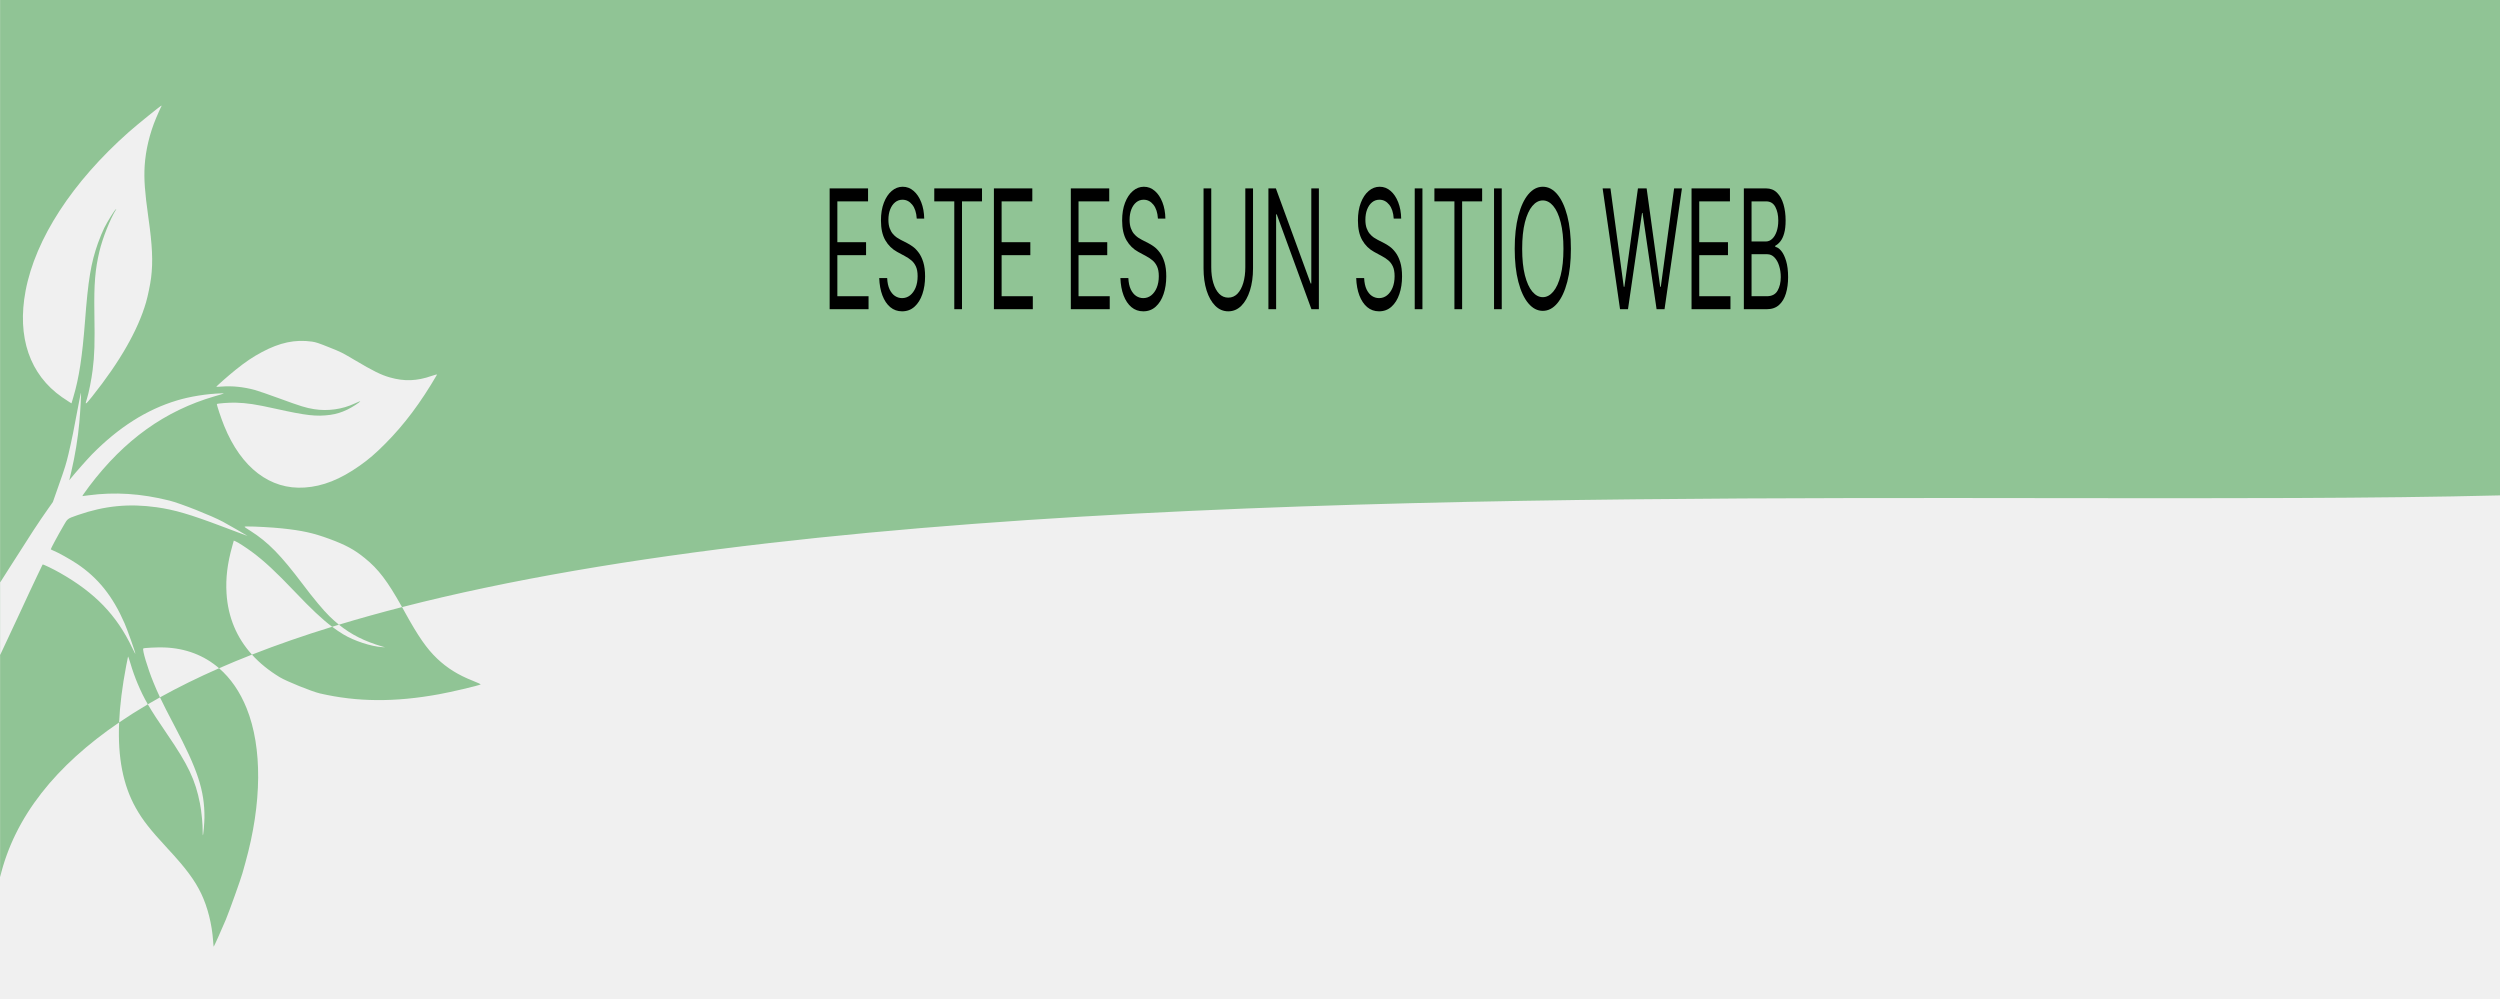
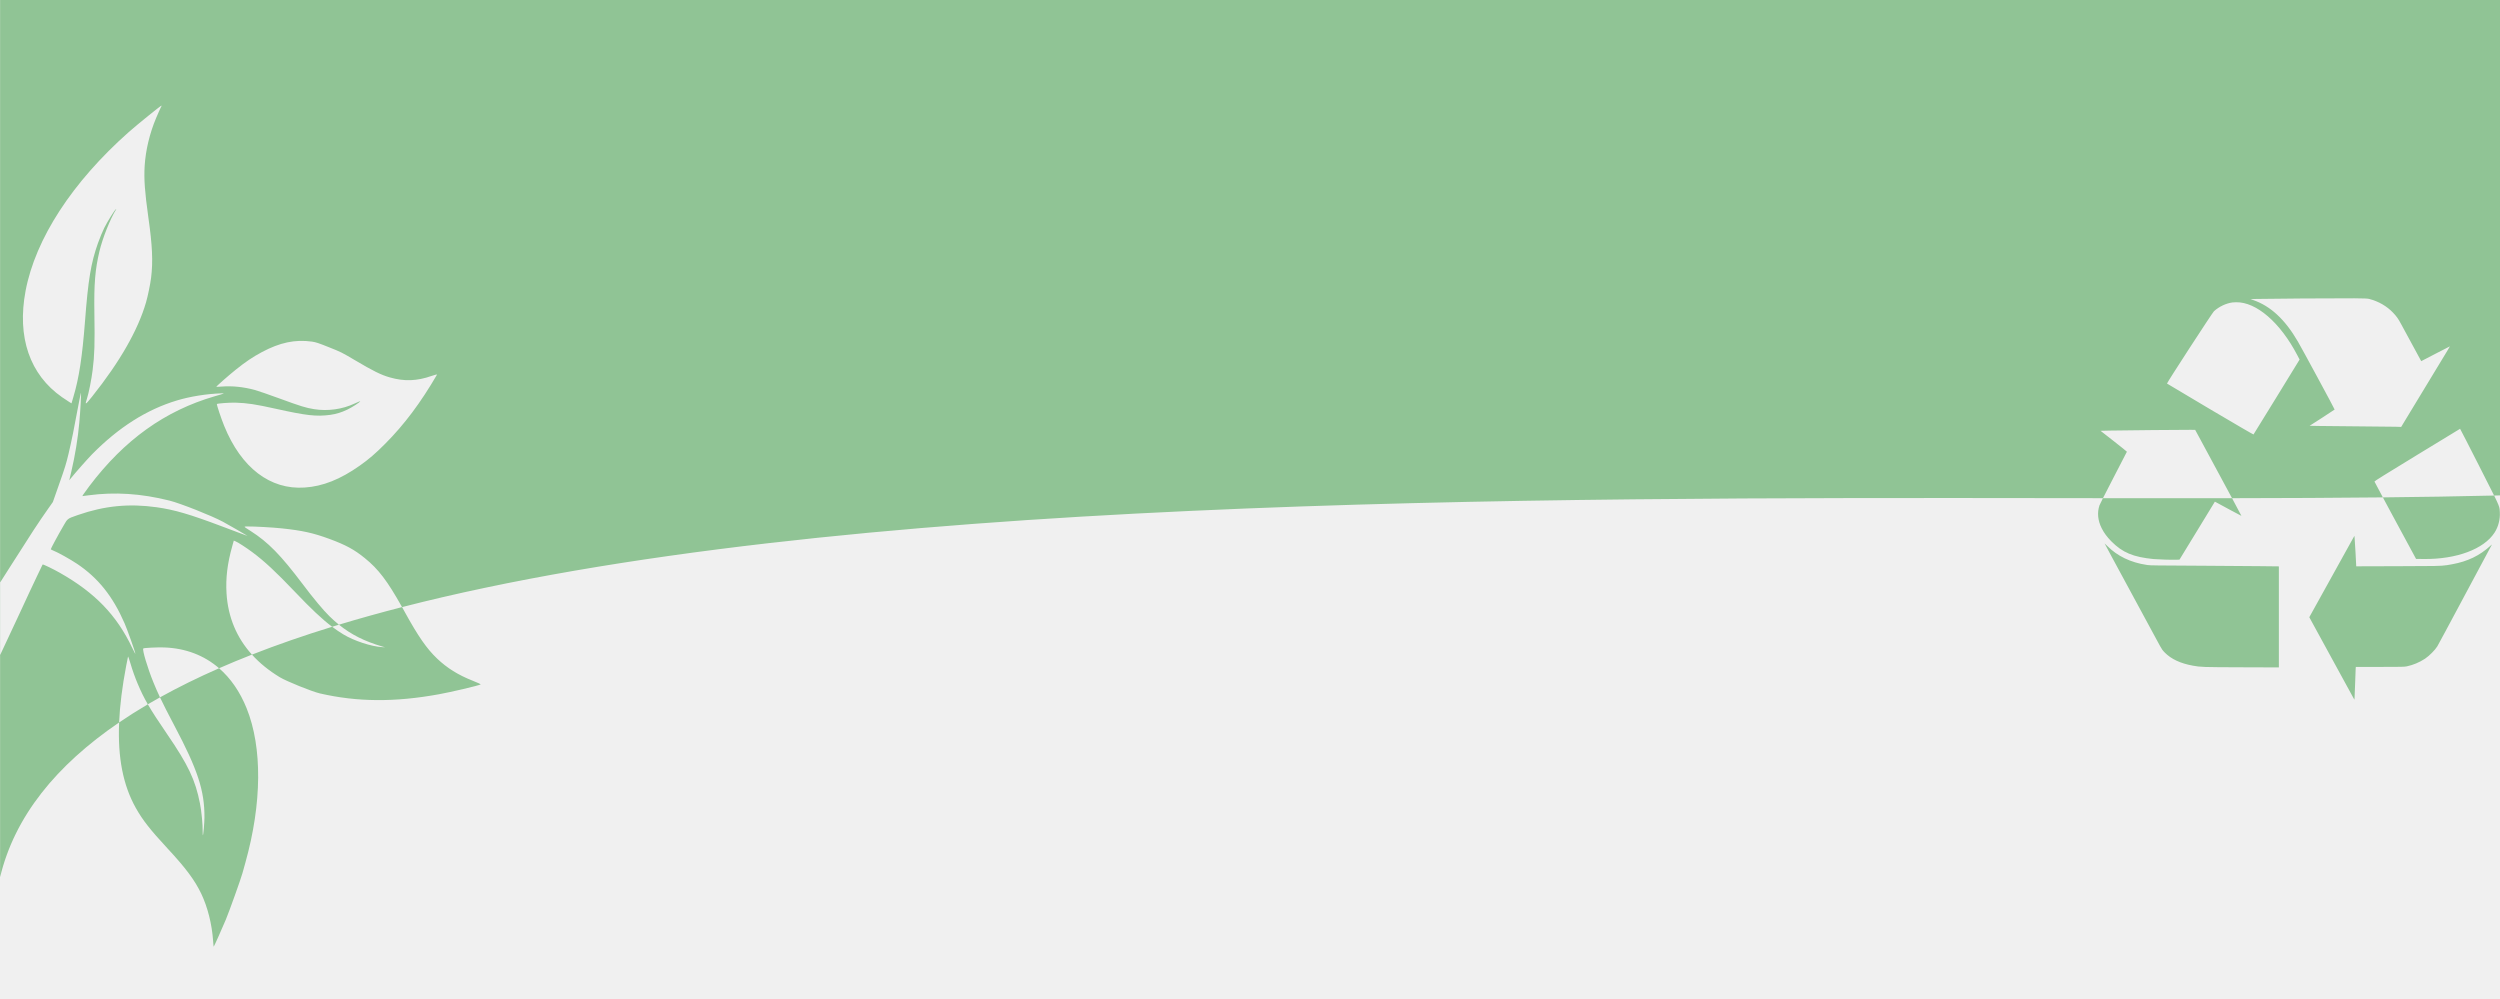
<svg xmlns="http://www.w3.org/2000/svg" width="10616" height="4238" viewBox="0 0 10616 4238" fill="none">
-   <g clip-path="url(#clip0_15_2)">
-     <mask id="mask0_15_2" style="mask-type:luminance" maskUnits="userSpaceOnUse" x="0" y="0" width="10616" height="4238">
-       <path d="M10616 0H0V4238H10616V0Z" fill="white" />
-     </mask>
-     <g mask="url(#mask0_15_2)">
-       <path fill-rule="evenodd" clip-rule="evenodd" d="M8739.64 2115.24C9444.86 2116.14 10087.7 2116.96 10616.4 2103.62V0H0.357V2473.75C-73.274 2589.11 -106.835 2639.26 -144.554 2691.83C-237.972 2821.73 -332.847 2923.83 -422.304 2990.5C-458.044 3017.19 -474.876 3027.95 -525.651 3056.85C-580.195 3088.07 -593.102 3100.93 -587.962 3119.03C-584.841 3130.33 -573.442 3138.39 -549.877 3146.08C-512.314 3157.96 -458.125 3160.35 -399.87 3152.65C-336.16 3144.11 -316.714 3146.09 -268.491 3164.64C-239.531 3175.83 -235.052 3177.06 -229.735 3174.54C-218.672 3169.66 -160.118 3083.4 -117.356 3009.13C-80.534 2945.43 -48.51 2884.27 0.357 2782V3724.9C62.041 3466.79 238.64 3249.96 505.867 3067.82C499.443 3217.67 522.836 3334.97 576.899 3431.24C605.845 3482.72 637.517 3523.02 711.089 3602.51C788.856 3686.11 826.959 3737.4 854.522 3794.86C881.607 3851.59 899.842 3923.6 904.826 3994.18C905.901 4008.49 906.96 4020.07 907.476 4020C908.976 4019.23 942.957 3943.39 959.062 3904.85C973.6 3870.04 1022.81 3732.44 1029.46 3708.12C1030.46 3704.87 1032.91 3696 1035.9 3685.12L1035.91 3685.1V3685.09C1037.82 3678.15 1039.96 3670.39 1042.09 3662.76C1112.45 3411.3 1114.38 3174.13 1047.29 3007.64C1018.89 2937.17 979.309 2880.07 930.29 2837.63C975.479 2817.81 1022.03 2798.52 1069.88 2779.77C1102.28 2815.61 1141.8 2847.74 1188.29 2875.89C1217.46 2893.43 1323.87 2936.37 1358.1 2944.48C1516.63 2981.1 1675.89 2982.35 1862.89 2948.29C1915.89 2938.78 2027.95 2912.36 2041.11 2906.41C2042.61 2905.64 2027.43 2898.55 2005.88 2890.02C1945.12 2865.96 1898.85 2837.03 1856.34 2796.79C1812.23 2754.83 1775.59 2702.21 1717.33 2596.11C1713.91 2589.9 1710.57 2583.86 1707.29 2578C3535.46 2108.6 6462.48 2112.34 8739.62 2115.24H8739.64ZM1439.24 2652.7C1425.53 2641.63 1412.07 2629.58 1398.6 2616.4C1373.21 2591.65 1329.39 2539.18 1285 2479.96C1191.86 2356.52 1138.82 2302.31 1063.24 2254.15L1061.81 2253.24C1060.88 2252.65 1059.99 2252.09 1059.12 2251.54L1058.83 2251.35C1044.27 2242.12 1038.32 2238.34 1038.85 2236.77C1039.22 2235.69 1042.7 2235.66 1048.58 2235.61C1049.47 2235.6 1050.4 2235.59 1051.39 2235.58C1079.3 2235.19 1157.83 2239.6 1197.15 2243.73C1283.37 2252.82 1330.3 2263.23 1398.12 2288.17C1468.32 2314.05 1504.21 2333.43 1549.79 2370.53C1606.76 2416.61 1645.16 2466.89 1707.29 2578C1615.07 2601.67 1525.64 2626.55 1439.24 2652.7ZM1410.38 2661.52C1419.96 2658.56 1429.58 2655.62 1439.24 2652.7C1491.67 2695.03 1547.84 2723.05 1622.78 2745.17L1635.06 2748.66L1623.01 2747.98C1576.52 2745.36 1503.46 2721.34 1457.93 2693.79C1441.93 2684.08 1426.39 2673.59 1410.38 2661.52ZM1410.38 2661.52C1367.07 2628.87 1320.32 2584.59 1251.83 2512.57C1171.61 2428.27 1122.06 2382.25 1071.45 2344.79C1043.03 2323.74 1010.01 2302.5 998.802 2298.06L992.769 2295.67L986.414 2318.48C965.368 2393.18 958.044 2454.8 961.963 2520.05C968.201 2620.23 1004.57 2707.53 1069.88 2779.77C1177.04 2737.76 1290.74 2698.4 1410.38 2661.52ZM679.399 2961.24C668.647 2938.5 659.789 2918.22 651.149 2896.83C626.316 2835.82 603.231 2758.08 608.492 2753.63C611.615 2751.06 666.633 2748.33 696.52 2749.28C787.709 2752.37 866.893 2782.74 930.29 2837.63C841.246 2876.69 757.477 2917.86 679.399 2961.24ZM627.719 2990.77C644.656 2980.82 661.884 2970.97 679.399 2961.24C694.393 2992.95 713.068 3029.44 739.967 3080.36C839.822 3268.8 868.775 3357.03 868.22 3471.7C867.976 3495.28 863.595 3545.82 861.494 3546.89C860.894 3547.2 860.507 3539.97 860.58 3530.74C861.362 3503.56 855.675 3444.68 849.113 3411.86C829.636 3312.14 799.239 3248.11 709.664 3117.37C671.706 3061.88 646.808 3023.86 627.719 2990.77ZM627.719 2990.77C610.334 2960.63 597.768 2934.58 584.544 2903.14C574.601 2879.87 561.613 2843.69 555.725 2822.85C549.538 2802.16 544.284 2786.47 543.692 2788.14C543.1 2789.81 539.383 2807.94 535.636 2828.24C518.905 2916.45 508.95 2995.88 505.867 3067.82C544.604 3041.41 585.246 3015.74 627.719 2990.77ZM0.357 2782C23.037 2734.54 49.344 2678.23 81.442 2608.7C110.727 2545.42 144.809 2472.07 157.464 2446.05C170.12 2420.02 180.691 2397.8 180.945 2397.08C181.706 2394.94 226.422 2416.45 254.207 2432.35C403.998 2517.23 495.421 2612.23 561.614 2751.41C568.799 2766.5 574.713 2777.56 574.79 2775.95C574.795 2769.69 541.377 2675.34 528.776 2646.39C479.029 2532.24 417.078 2454.63 327.585 2394.43C298.36 2374.96 246.893 2346.15 226.852 2338.22C221.034 2335.91 216.031 2333.39 215.638 2332.41C215.068 2330.56 246.148 2272.62 270.531 2230.82L271.598 2228.98C278.225 2217.53 282.051 2210.92 287.433 2206.01C294.788 2199.31 305.047 2195.79 329.329 2187.46L331.619 2186.67C444.202 2147.67 547.802 2137.5 665.064 2153.97C740.886 2164.66 806.569 2183.85 943.305 2235.53C1003.55 2258.29 1051.94 2276.36 1051.16 2275.78C1042.87 2270.05 972.635 2229.72 946.667 2215.63C899.218 2190.04 765.829 2137.24 719.324 2125.63C598.326 2095.43 487.055 2088.4 375.616 2103.36L349.624 2106.69L353.922 2099.4C356.306 2095.45 367.65 2080.07 378.909 2064.92C527.857 1867.71 700.381 1744.08 912.619 1682.45C955.283 1670.21 956.183 1669.75 940.278 1670.26C877.604 1672.4 807.846 1683.45 752.011 1700.27C622.529 1739.13 503.589 1814.82 390.474 1929.57C372.014 1948.4 319.489 2007.91 302.377 2029.18L294.055 2039.5L302.651 2003.43C318.998 1933.67 330.896 1860.52 336.856 1793.74C341.567 1740.88 345.623 1664.9 343.539 1668.7C342.647 1670.53 337.01 1698.24 331.013 1730.44C316.617 1809.95 303.8 1873.21 290.802 1927.96C281.791 1966.58 275.551 1986.98 252.216 2052.88L224.53 2131.76L201.297 2164.76C162.675 2219.71 133.322 2264.44 38.304 2414.12C24.546 2435.79 11.954 2455.58 0.357 2473.75V2782ZM1833.05 1596.27C1770.46 1618.32 1716.43 1620.34 1654.49 1602.36C1618.53 1592.2 1583.21 1574.68 1507.7 1529.82C1452.25 1496.98 1447.46 1494.54 1397.04 1474.58C1353.59 1457.11 1340.84 1452.88 1324.92 1450.66C1253.53 1440.64 1188.77 1454.2 1111.8 1495.33C1073.28 1516.01 1043.04 1536.17 1000.43 1570.48C969.919 1594.88 918.128 1640.53 918.698 1642.39C918.829 1642.72 929.232 1642.48 941.867 1641.49C986.088 1638.03 1033.28 1642.83 1082.2 1655.94C1095.21 1659.45 1144.46 1676.5 1191.64 1693.82C1276.01 1724.76 1298.58 1731.79 1333.44 1737.43C1391.54 1746.81 1453.79 1738.24 1506.35 1713.32C1519.6 1707.13 1529.9 1703.03 1529.56 1703.99C1527.95 1708.53 1495.1 1729.82 1474.44 1739.61C1449.06 1751.61 1428.11 1758.02 1401.74 1761.74C1343.48 1769.44 1301.62 1764.85 1169.75 1735.51C1083.64 1716.4 1049.78 1711.43 1000.45 1709.87C975.166 1709.12 921.919 1713.09 920.989 1715.71C919.806 1719.06 939.466 1778.02 951.991 1808.57C1024.18 1986.33 1147.11 2080.46 1293.96 2070.26C1370.68 2065.24 1445.35 2035.45 1527.6 1977.35C1566.21 1950.17 1594.83 1925.56 1636.5 1883.53C1716.97 1802.68 1786.92 1709.22 1855.47 1591.26C1856.96 1589.13 1848.24 1590.85 1833.05 1596.27ZM641.635 1179.35C638.022 1207.6 628 1256.71 620.124 1283.81C586.052 1401.54 509.257 1535.85 391.653 1683.39C361.612 1721.05 359.681 1721.64 369.772 1691.07C376.697 1670.12 388.63 1610.06 393.301 1571.89C401.509 1507.08 402.898 1459.44 400.784 1330.11C398.826 1205.2 403.918 1144.32 422.409 1066.44C435.83 1010.5 467.762 930.032 492.416 890.245C494.715 886.527 494.8 886.288 491.676 888.863C485.13 894.167 456.347 940.758 443.091 967.09C435.656 981.842 424.256 1009.18 416.055 1032.34C386.209 1116.62 374.341 1187.61 360.923 1364.97C349.318 1515 335.672 1604.88 311.904 1684.49L303.605 1712.79L294.715 1707.36C289.797 1704.6 275.681 1695.2 263.288 1686.48C126.158 1590.82 71.537 1431.44 108.618 1235.14C150.235 1014.23 306.745 773.46 546.964 560.656C582.717 529.074 683.649 447.341 686.019 448.279C686.666 448.535 685.482 451.877 683.183 455.595C681.014 459.637 671.766 480.205 662.779 501.421C635.442 566.825 618.372 637.926 614.221 705.158C610.904 761.014 614.842 815.115 629.759 921.474C646.997 1042.09 650.118 1110.3 641.635 1179.35Z" fill="#90C495" />
-     </g>
-     <path d="M3523 1312.98V800.013H3686.11V855.117H3555.73V1028.45H3677.67V1083.55H3555.73V1257.88H3688.22V1312.98H3523Z" fill="black" />
-     <path d="M3892.91 928.256C3891.32 902.874 3884.9 883.17 3873.64 869.144C3862.38 855.117 3848.57 848.104 3832.2 848.104C3820.24 848.104 3809.77 851.778 3800.79 859.125C3791.91 866.472 3784.96 876.575 3779.94 889.432C3775.02 902.29 3772.55 916.901 3772.55 933.265C3772.55 946.958 3774.27 958.73 3777.7 968.582C3781.22 978.267 3785.7 986.366 3791.16 992.878C3796.61 999.223 3802.33 1004.48 3808.32 1008.66C3814.3 1012.67 3819.8 1015.92 3824.81 1018.43L3852.26 1032.45C3859.3 1035.96 3867.13 1040.8 3875.75 1046.98C3884.46 1053.16 3892.78 1061.59 3900.69 1072.28C3908.7 1082.8 3915.3 1096.32 3920.49 1112.85C3925.68 1129.39 3928.27 1149.67 3928.27 1173.72C3928.27 1201.44 3924.45 1226.49 3916.79 1248.86C3909.23 1271.24 3898.14 1289.02 3883.54 1302.21C3869.02 1315.4 3851.38 1322 3830.62 1322C3811.26 1322 3794.5 1316.07 3780.34 1304.22C3766.26 1292.36 3755.18 1275.83 3747.08 1254.62C3739.08 1233.42 3734.55 1208.79 3733.49 1180.73H3767.27C3768.15 1200.1 3771.58 1216.13 3777.57 1228.82C3783.64 1241.35 3791.29 1250.7 3800.53 1256.88C3809.85 1262.89 3819.88 1265.89 3830.62 1265.89C3843.11 1265.89 3854.33 1262.05 3864.27 1254.37C3874.21 1246.52 3882.09 1235.67 3887.89 1221.81C3893.7 1207.78 3896.6 1191.42 3896.6 1172.72C3896.6 1155.69 3894.09 1141.83 3889.08 1131.14C3884.07 1120.45 3877.47 1111.77 3869.28 1105.09C3861.1 1098.41 3852.26 1092.57 3842.76 1087.56L3809.5 1069.52C3788.39 1058 3771.67 1041.55 3759.36 1020.18C3747.04 998.806 3740.88 970.836 3740.88 936.271C3740.88 907.55 3744.97 882.503 3753.15 861.129C3761.42 839.588 3772.51 822.89 3786.41 811.034C3800.4 799.011 3816.01 793 3833.26 793C3850.68 793 3866.16 798.928 3879.71 810.784C3893.26 822.472 3903.99 838.503 3911.91 858.875C3919.92 879.246 3924.14 902.373 3924.58 928.256H3892.91Z" fill="black" />
-     <path d="M3967.3 855.117V800.013H4170.01V855.117H4085.02V1312.98H4052.29V855.117H3967.3Z" fill="black" />
-     <path d="M4220.52 1312.98V800.013H4383.63V855.117H4253.25V1028.45H4375.18V1083.55H4253.25V1257.88H4385.74V1312.98H4220.52Z" fill="black" />
-     <path d="M4547.14 1312.98V800.013H4710.25V855.117H4579.87V1028.45H4701.81V1083.55H4579.87V1257.88H4712.36V1312.98H4547.14Z" fill="black" />
-     <path d="M4917.05 928.256C4915.46 902.874 4909.04 883.17 4897.78 869.144C4886.52 855.117 4872.71 848.104 4856.34 848.104C4844.38 848.104 4833.91 851.778 4824.93 859.125C4816.05 866.472 4809.1 876.575 4804.08 889.432C4799.15 902.29 4796.69 916.901 4796.69 933.265C4796.69 946.958 4798.41 958.73 4801.84 968.582C4805.36 978.267 4809.84 986.366 4815.3 992.878C4820.75 999.223 4826.47 1004.48 4832.45 1008.66C4838.44 1012.67 4843.94 1015.92 4848.95 1018.43L4876.4 1032.45C4883.44 1035.96 4891.27 1040.8 4899.89 1046.98C4908.6 1053.16 4916.91 1061.59 4924.83 1072.28C4932.84 1082.8 4939.44 1096.32 4944.63 1112.85C4949.82 1129.39 4952.41 1149.67 4952.41 1173.72C4952.41 1201.44 4948.59 1226.49 4940.93 1248.86C4933.37 1271.24 4922.28 1289.02 4907.68 1302.21C4893.16 1315.4 4875.52 1322 4854.76 1322C4835.4 1322 4818.64 1316.07 4804.48 1304.22C4790.4 1292.36 4779.32 1275.83 4771.22 1254.62C4763.22 1233.42 4758.68 1208.79 4757.63 1180.73H4791.41C4792.29 1200.1 4795.72 1216.13 4801.71 1228.82C4807.78 1241.35 4815.43 1250.7 4824.67 1256.88C4833.99 1262.89 4844.02 1265.89 4854.76 1265.89C4867.25 1265.89 4878.47 1262.05 4888.41 1254.37C4898.35 1246.52 4906.23 1235.67 4912.03 1221.81C4917.84 1207.78 4920.74 1191.42 4920.74 1172.72C4920.74 1155.69 4918.23 1141.83 4913.22 1131.14C4908.2 1120.45 4901.61 1111.77 4893.42 1105.09C4885.24 1098.41 4876.4 1092.57 4866.9 1087.56L4833.64 1069.52C4812.53 1058 4795.81 1041.55 4783.49 1020.18C4771.18 998.806 4765.02 970.836 4765.02 936.271C4765.02 907.55 4769.11 882.503 4777.29 861.129C4785.56 839.588 4796.65 822.89 4810.55 811.034C4824.54 799.011 4840.15 793 4857.4 793C4874.82 793 4890.3 798.928 4903.85 810.784C4917.4 822.472 4928.13 838.503 4936.05 858.875C4944.06 879.246 4948.28 902.373 4948.72 928.256H4917.05Z" fill="black" />
-     <path d="M5288.11 800.013H5320.84V1139.66C5320.84 1174.72 5316.48 1206.03 5307.77 1233.58C5299.15 1260.97 5286.96 1282.59 5271.22 1298.46C5255.47 1314.15 5236.99 1322 5215.79 1322C5194.59 1322 5176.11 1314.15 5160.36 1298.46C5144.61 1282.59 5132.39 1260.97 5123.68 1233.58C5115.05 1206.03 5110.74 1174.72 5110.74 1139.66V800.013H5143.47V1134.65C5143.47 1159.69 5146.37 1181.99 5152.18 1201.52C5157.99 1220.89 5166.26 1236.17 5176.99 1247.36C5187.81 1258.38 5200.75 1263.89 5215.79 1263.89C5230.83 1263.89 5243.77 1258.38 5254.59 1247.36C5265.41 1236.17 5273.68 1220.89 5279.4 1201.52C5285.21 1181.99 5288.11 1159.69 5288.11 1134.65V800.013Z" fill="black" />
-     <path d="M5600.51 800.013V1312.98H5568.84L5421.56 910.222H5418.92V1312.98H5386.19V800.013H5417.87L5565.67 1203.78H5568.31V800.013H5600.51Z" fill="black" />
-     <path d="M5918.32 928.256C5916.74 902.874 5910.32 883.17 5899.06 869.144C5887.79 855.117 5873.98 848.104 5857.62 848.104C5845.65 848.104 5835.18 851.778 5826.21 859.125C5817.32 866.472 5810.37 876.575 5805.36 889.432C5800.43 902.29 5797.97 916.901 5797.97 933.265C5797.97 946.958 5799.68 958.73 5803.11 968.582C5806.63 978.267 5811.12 986.366 5816.58 992.878C5822.03 999.223 5827.75 1004.48 5833.73 1008.66C5839.71 1012.67 5845.21 1015.92 5850.23 1018.43L5877.68 1032.45C5884.71 1035.96 5892.54 1040.8 5901.17 1046.98C5909.88 1053.16 5918.19 1061.59 5926.11 1072.28C5934.11 1082.8 5940.71 1096.32 5945.9 1112.85C5951.09 1129.39 5953.69 1149.67 5953.69 1173.72C5953.69 1201.44 5949.86 1226.49 5942.21 1248.86C5934.64 1271.24 5923.56 1289.02 5908.95 1302.21C5894.44 1315.4 5876.8 1322 5856.03 1322C5836.68 1322 5819.92 1316.07 5805.75 1304.22C5791.68 1292.36 5780.59 1275.83 5772.5 1254.62C5764.49 1233.42 5759.96 1208.79 5758.91 1180.73H5792.69C5793.57 1200.1 5797 1216.13 5802.98 1228.82C5809.05 1241.35 5816.71 1250.7 5825.94 1256.88C5835.27 1262.89 5845.3 1265.89 5856.03 1265.89C5868.53 1265.89 5879.74 1262.05 5889.69 1254.37C5899.63 1246.52 5907.5 1235.67 5913.31 1221.81C5919.11 1207.78 5922.02 1191.42 5922.02 1172.72C5922.02 1155.69 5919.51 1141.83 5914.5 1131.14C5909.48 1120.45 5902.88 1111.77 5894.7 1105.09C5886.52 1098.41 5877.68 1092.57 5868.17 1087.56L5834.92 1069.52C5813.8 1058 5797.09 1041.55 5784.77 1020.18C5772.45 998.806 5766.3 970.836 5766.3 936.271C5766.3 907.55 5770.39 882.503 5778.57 861.129C5786.84 839.588 5797.92 822.89 5811.82 811.034C5825.81 799.011 5841.43 793 5858.67 793C5876.09 793 5891.58 798.928 5905.13 810.784C5918.67 822.472 5929.41 838.503 5937.33 858.875C5945.33 879.246 5949.56 902.373 5950 928.256H5918.32Z" fill="black" />
-     <path d="M6040.23 800.013V1312.98H6007.5V800.013H6040.23Z" fill="black" />
-     <path d="M6091.07 855.117V800.013H6293.77V855.117H6208.78V1312.98H6176.06V855.117H6091.07Z" fill="black" />
-     <path d="M6377.01 800.013V1312.98H6344.28V800.013H6377.01Z" fill="black" />
-     <path d="M6670.67 1056.5C6670.67 1110.6 6665.53 1157.36 6655.23 1196.76C6644.94 1236.17 6630.82 1266.56 6612.87 1287.94C6594.92 1309.31 6574.42 1320 6551.37 1320C6528.32 1320 6507.82 1309.31 6489.88 1287.94C6471.93 1266.56 6457.81 1236.17 6447.52 1196.76C6437.22 1157.36 6432.08 1110.6 6432.08 1056.5C6432.08 1002.4 6437.22 955.641 6447.52 916.233C6457.81 876.825 6471.93 846.434 6489.88 825.061C6507.82 803.687 6528.32 793 6551.37 793C6574.42 793 6594.92 803.687 6612.87 825.061C6630.82 846.434 6644.94 876.825 6655.23 916.233C6665.53 955.641 6670.67 1002.4 6670.67 1056.5ZM6639 1056.5C6639 1012.08 6635.09 974.593 6627.26 944.036C6619.51 913.478 6609 890.351 6595.72 874.654C6582.52 858.958 6567.74 851.11 6551.37 851.11C6535.01 851.11 6520.19 858.958 6506.9 874.654C6493.7 890.351 6483.19 913.478 6475.36 944.036C6467.62 974.593 6463.75 1012.08 6463.75 1056.5C6463.75 1100.92 6467.62 1138.4 6475.36 1168.96C6483.19 1199.52 6493.7 1222.65 6506.9 1238.34C6520.19 1254.04 6535.01 1261.89 6551.37 1261.89C6567.74 1261.89 6582.52 1254.04 6595.72 1238.34C6609 1222.65 6619.51 1199.52 6627.26 1168.96C6635.09 1138.4 6639 1100.92 6639 1056.5Z" fill="black" />
-     <path d="M6879.32 1312.98L6805.41 800.013H6838.67L6895.15 1217.8H6897.79L6955.33 800.013H6992.28L7049.82 1217.8H7052.46L7108.94 800.013H7142.2L7068.29 1312.98H7034.51L6974.86 904.21H6972.75L6913.1 1312.98H6879.32Z" fill="black" />
-     <path d="M7182.97 1312.98V800.013H7346.09V855.117H7215.7V1028.45H7337.64V1083.55H7215.7V1257.88H7348.2V1312.98H7182.97Z" fill="black" />
-     <path d="M7405.08 1312.98V800.013H7499.57C7518.39 800.013 7533.92 806.192 7546.15 818.548C7558.38 830.738 7567.49 847.186 7573.47 867.892C7579.45 888.43 7582.44 911.223 7582.44 936.271C7582.44 958.312 7580.37 976.514 7576.24 990.874C7572.19 1005.23 7566.83 1016.59 7560.14 1024.94C7553.54 1033.29 7546.37 1039.47 7538.63 1043.47V1048.48C7546.9 1049.48 7555.21 1055 7563.57 1065.01C7571.93 1075.03 7578.92 1089.39 7584.55 1108.1C7590.18 1126.8 7593 1149.67 7593 1176.73C7593 1202.44 7589.92 1225.57 7583.76 1246.11C7577.6 1266.65 7567.88 1282.93 7554.6 1294.95C7541.31 1306.97 7524.02 1312.98 7502.73 1312.98H7405.08ZM7437.81 1257.88H7502.73C7524.11 1257.88 7539.29 1250.03 7548.26 1234.33C7557.32 1218.47 7561.86 1199.27 7561.86 1176.73C7561.86 1159.36 7559.52 1143.33 7554.86 1128.63C7550.2 1113.77 7543.56 1101.92 7534.93 1093.07C7526.31 1084.05 7516.11 1079.54 7504.32 1079.54H7437.81V1257.88ZM7437.81 1025.44H7498.51C7508.36 1025.44 7517.25 1021.77 7525.17 1014.42C7533.17 1007.07 7539.51 996.718 7544.17 983.36C7548.92 970.001 7551.3 954.305 7551.3 936.271C7551.3 913.728 7547.16 894.609 7538.89 878.912C7530.62 863.049 7517.51 855.117 7499.57 855.117H7437.81V1025.44Z" fill="black" />
-   </g>
-   <defs>
-     <clipPath id="clip0_15_2">
-       <rect width="10616" height="4238" fill="white" />
-     </clipPath>
-   </defs>
+   <path fill-rule="evenodd" clip-rule="evenodd" d="M10616 2103.63L10605.9 2103.88C10600.9 2104.01 10596 2104.13 10591 2104.25C10580.5 2083 10565.3 2053.05 10543.1 2009.44C10538.7 2000.72 10534 1991.45 10529 1981.6C10484.1 1893.07 10446.9 1820.67 10446.5 1820.8C10446.1 1820.93 10363.9 1870.8 10264.1 1931.87C10129.5 2013.87 10082.5 2043.2 10082.9 2044.8C10083.1 2045.64 10097.6 2073 10118.6 2112.11C9915.98 2114.23 9701.81 2115.18 9478.14 2115.52C9468.05 2096.75 9456.6 2075.51 9444.47 2053.07C9420.9 2009.41 9396.12 1963.47 9376.83 1927.7L9376.46 1927L9374.83 1923.98L9373.67 1921.83C9361.17 1898.65 9351.3 1880.35 9346.07 1870.67L9321.53 1825.33L9301 1825.2C9289.67 1825.2 9217.67 1825.6 9141 1826.27C9064.33 1826.8 8983.27 1827.73 8960.6 1828.4L8919.67 1829.33L8975.67 1873.07C9006.47 1897.2 9031.67 1917.47 9031.67 1918.13C9031.67 1918.93 9006.2 1968.27 8975 2027.87C8957.4 2061.63 8941.13 2093.33 8929.99 2115.47C8868.05 2115.4 8805.58 2115.32 8742.6 2115.24L8739.64 2115.24H8739.62H8739.44C6462.33 2112.34 3535.41 2108.61 1707.29 2578C1645.16 2466.89 1606.76 2416.61 1549.79 2370.53C1504.21 2333.43 1468.32 2314.05 1398.12 2288.17C1330.3 2263.23 1283.37 2252.82 1197.15 2243.73C1157.83 2239.6 1079.3 2235.19 1051.39 2235.58C1050.4 2235.59 1049.47 2235.6 1048.58 2235.61C1042.7 2235.66 1039.22 2235.69 1038.85 2236.77C1038.32 2238.34 1044.27 2242.12 1058.83 2251.35L1059.12 2251.54L1060.08 2252.15L1060.83 2252.62L1061.42 2252.99L1061.81 2253.24L1063.24 2254.15C1138.82 2302.31 1191.86 2356.52 1285 2479.96C1329.39 2539.18 1373.21 2591.65 1398.6 2616.4C1412.07 2629.58 1425.53 2641.63 1439.24 2652.7C1429.58 2655.62 1419.96 2658.56 1410.38 2661.52C1367.07 2628.87 1320.32 2584.59 1251.83 2512.57C1171.61 2428.27 1122.06 2382.25 1071.45 2344.79C1043.03 2323.74 1010.01 2302.5 998.802 2298.06L992.769 2295.67L986.414 2318.48C965.368 2393.18 958.044 2454.8 961.963 2520.05C968.201 2620.23 1004.57 2707.53 1069.88 2779.77C1022.03 2798.52 975.479 2817.81 930.29 2837.63C866.893 2782.74 787.709 2752.37 696.52 2749.28C666.633 2748.33 611.615 2751.06 608.492 2753.63C603.231 2758.08 626.316 2835.82 651.149 2896.83C659.789 2918.22 668.647 2938.5 679.399 2961.24C661.884 2970.97 644.656 2980.82 627.719 2990.77C610.334 2960.63 597.768 2934.58 584.544 2903.14C574.601 2879.87 561.613 2843.69 555.725 2822.85C549.538 2802.16 544.284 2786.47 543.692 2788.14C543.1 2789.81 539.383 2807.94 535.636 2828.24C518.905 2916.45 508.95 2995.88 505.867 3067.82C238.64 3249.96 62.041 3466.79 0.357 3724.9V2782C23.037 2734.54 49.344 2678.23 81.442 2608.7C110.727 2545.42 144.809 2472.07 157.464 2446.05C170.12 2420.02 180.691 2397.8 180.945 2397.08C181.706 2394.94 226.422 2416.45 254.207 2432.35C403.998 2517.23 495.421 2612.23 561.614 2751.41C568.799 2766.5 574.713 2777.56 574.79 2775.95C574.795 2769.69 541.377 2675.34 528.776 2646.39C479.029 2532.24 417.078 2454.63 327.585 2394.43C298.36 2374.96 246.893 2346.15 226.852 2338.22C221.034 2335.91 216.031 2333.39 215.638 2332.41C215.068 2330.56 246.148 2272.62 270.531 2230.82L271.598 2228.98C278.225 2217.53 282.051 2210.92 287.433 2206.01C294.788 2199.31 305.047 2195.79 329.329 2187.46L331.619 2186.67C444.202 2147.67 547.802 2137.5 665.064 2153.97C740.886 2164.66 806.569 2183.85 943.305 2235.53C1003.55 2258.29 1051.94 2276.36 1051.16 2275.78C1042.87 2270.05 972.635 2229.72 946.667 2215.63C899.218 2190.04 765.829 2137.24 719.324 2125.63C598.326 2095.43 487.055 2088.4 375.616 2103.36L349.624 2106.69L353.922 2099.4C356.306 2095.45 367.65 2080.07 378.909 2064.92C527.857 1867.71 700.381 1744.08 912.619 1682.45C955.283 1670.21 956.183 1669.75 940.278 1670.26C877.604 1672.4 807.846 1683.45 752.011 1700.27C622.529 1739.13 503.589 1814.82 390.474 1929.57C372.014 1948.4 319.489 2007.91 302.377 2029.18L294.055 2039.5L302.651 2003.43C318.998 1933.67 330.896 1860.52 336.856 1793.74C341.567 1740.88 345.623 1664.9 343.539 1668.7C342.647 1670.53 337.01 1698.24 331.013 1730.44C316.617 1809.95 303.8 1873.21 290.802 1927.96C281.791 1966.58 275.551 1986.98 252.216 2052.88L224.53 2131.76L201.297 2164.76C162.675 2219.71 133.322 2264.44 38.304 2414.12C24.546 2435.79 11.954 2455.58 0.357 2473.75V0H10616V2103.63ZM0.357 2473.75L0 2474.31V2782.75L0.357 2782V2473.75ZM505.867 3067.82C544.604 3041.41 585.246 3015.74 627.719 2990.77C646.808 3023.86 671.706 3061.88 709.664 3117.37C799.239 3248.11 829.636 3312.14 849.113 3411.86C855.675 3444.68 861.362 3503.56 860.58 3530.74C860.507 3539.97 860.894 3547.2 861.494 3546.89C863.595 3545.82 867.976 3495.28 868.22 3471.7C868.775 3357.03 839.822 3268.8 739.967 3080.36C713.068 3029.44 694.393 2992.95 679.399 2961.24C757.477 2917.86 841.246 2876.69 930.29 2837.63C979.309 2880.07 1018.89 2937.17 1047.29 3007.64C1114.38 3174.13 1112.45 3411.3 1042.09 3662.76C1039.96 3670.39 1037.82 3678.15 1035.91 3685.09V3685.1L1035.9 3685.12C1032.91 3696 1030.46 3704.87 1029.46 3708.12C1022.81 3732.44 973.6 3870.04 959.062 3904.85C942.957 3943.39 908.976 4019.23 907.476 4020C906.96 4020.07 905.901 4008.49 904.826 3994.18C899.842 3923.6 881.607 3851.59 854.522 3794.86C826.959 3737.4 788.856 3686.11 711.089 3602.51C637.517 3523.02 605.845 3482.72 576.899 3431.24C522.836 3334.97 499.443 3217.67 505.867 3067.82ZM1069.88 2779.77C1177.04 2737.76 1290.74 2698.4 1410.38 2661.52C1426.39 2673.59 1441.93 2684.08 1457.93 2693.79C1503.46 2721.34 1576.52 2745.36 1623.01 2747.98L1635.06 2748.66L1622.78 2745.17C1547.84 2723.05 1491.67 2695.03 1439.24 2652.7C1525.64 2626.55 1615.07 2601.67 1707.29 2578C1710.57 2583.86 1713.91 2589.9 1717.33 2596.11C1775.59 2702.21 1812.23 2754.83 1856.34 2796.79C1898.85 2837.03 1945.12 2865.96 2005.88 2890.02C2027.43 2898.55 2042.61 2905.64 2041.11 2906.41C2027.95 2912.36 1915.89 2938.78 1862.89 2948.29C1675.89 2982.35 1516.63 2981.1 1358.1 2944.48C1323.87 2936.37 1217.46 2893.43 1188.29 2875.89C1141.8 2847.74 1102.28 2815.61 1069.88 2779.77ZM8929.99 2115.47C8921.46 2132.42 8915.94 2143.76 8915.13 2146.13C8904.87 2176.93 8908.07 2210 8924.33 2242.67C8934.6 2263.07 8947 2279.87 8965.67 2298.8C9012.73 2346.4 9058.6 2365.6 9145 2374C9163.27 2375.73 9222.87 2377.6 9241.67 2376.93L9255 2376.4L9330.2 2253.33L9405.27 2130.27L9415.53 2135.73C9421.13 2138.8 9446.33 2152.4 9471.67 2166.13C9497 2179.87 9517.8 2190.93 9518.07 2190.67C9518.25 2190.48 9501.98 2159.88 9478.14 2115.52C9301.04 2115.79 9117.98 2115.68 8929.99 2115.47ZM10118.6 2112.11C10127.5 2128.8 10137.6 2147.64 10148.3 2167.47C10176.7 2219.83 10207.3 2276.69 10225.2 2309.82L10225.5 2310.34L10236.5 2330.67L10259.5 2373.33L10292.6 2373.73C10430.9 2375.33 10547.4 2331.87 10592.7 2262C10608.9 2236.93 10617 2205.87 10615.3 2175.33C10615.2 2173.81 10615.1 2172.4 10615 2171.08L10615 2170.99C10614.9 2168.03 10614.7 2165.46 10614.5 2162.91C10613.3 2152.23 10609.6 2141.84 10591 2104.25C10442 2107.86 10284.2 2110.37 10118.6 2112.11ZM1654.49 1602.36C1716.43 1620.34 1770.46 1618.32 1833.05 1596.27C1848.24 1590.85 1856.96 1589.13 1855.47 1591.26C1786.92 1709.22 1716.97 1802.68 1636.5 1883.53C1594.83 1925.56 1566.21 1950.17 1527.6 1977.35C1445.35 2035.45 1370.68 2065.24 1293.96 2070.26C1147.11 2080.46 1024.18 1986.33 951.991 1808.57C939.466 1778.02 919.806 1719.06 920.989 1715.71C921.919 1713.09 975.166 1709.12 1000.45 1709.87C1049.78 1711.43 1083.64 1716.4 1169.75 1735.51C1301.62 1764.85 1343.48 1769.44 1401.74 1761.74C1428.11 1758.02 1449.06 1751.61 1474.44 1739.61C1495.1 1729.82 1527.95 1708.53 1529.56 1703.99C1529.9 1703.03 1519.6 1707.13 1506.35 1713.32C1453.79 1738.24 1391.54 1746.81 1333.44 1737.43C1298.58 1731.79 1276.01 1724.76 1191.64 1693.82C1144.46 1676.5 1095.21 1659.45 1082.2 1655.94C1033.28 1642.83 986.088 1638.03 941.867 1641.49C929.232 1642.48 918.829 1642.72 918.698 1642.39C918.128 1640.53 969.919 1594.88 1000.43 1570.48C1043.04 1536.17 1073.28 1516.01 1111.8 1495.33C1188.77 1454.2 1253.53 1440.64 1324.92 1450.66C1340.84 1452.88 1353.59 1457.11 1397.04 1474.58C1447.46 1494.54 1452.25 1496.98 1507.7 1529.82C1583.21 1574.68 1618.53 1592.2 1654.49 1602.36ZM620.124 1283.81C628 1256.71 638.022 1207.6 641.635 1179.35C650.118 1110.3 646.997 1042.09 629.759 921.474C614.842 815.115 610.904 761.014 614.221 705.158C618.372 637.926 635.442 566.825 662.779 501.421C671.766 480.205 681.014 459.637 683.183 455.595C685.482 451.877 686.666 448.535 686.019 448.279C683.649 447.341 582.717 529.074 546.964 560.656C306.745 773.46 150.235 1014.23 108.618 1235.14C71.537 1431.44 126.158 1590.82 263.288 1686.48C275.681 1695.2 289.797 1704.6 294.715 1707.36L303.605 1712.79L311.904 1684.49C335.672 1604.88 349.318 1515 360.923 1364.97C374.341 1187.61 386.209 1116.62 416.055 1032.34C424.256 1009.18 435.656 981.842 443.091 967.09C456.347 940.758 485.13 894.167 491.676 888.863C494.8 886.288 494.715 886.527 492.416 890.245C467.762 930.032 435.83 1010.5 422.409 1066.44C403.918 1144.32 398.826 1205.2 400.784 1330.11C402.898 1459.44 401.509 1507.08 393.301 1571.89C388.63 1610.06 376.697 1670.12 369.772 1691.07C359.681 1721.64 361.612 1721.05 391.653 1683.39C509.257 1535.85 586.052 1401.54 620.124 1283.81ZM9775 1267.47C9681.93 1268.13 9594.6 1269.07 9581 1269.47L9556.33 1270.27L9567.4 1274C9641.27 1299.07 9703.4 1356.67 9757.93 1450.67C9776.47 1482.67 9914.6 1737.87 9913.8 1739.07C9913.53 1739.6 9889.4 1755.47 9860.47 1774.13L9807.67 1808L9846.07 1808.8C9867.13 1809.33 9944.6 1810 10018.3 1810.53C10092.1 1810.93 10162.2 1811.73 10174.3 1812.13L10196.3 1812.93L10285 1666.53C10333.8 1586 10380.5 1509.07 10388.7 1495.47C10396.9 1482 10403.5 1470.8 10403.4 1470.67C10403.1 1470.4 10375.7 1484.53 10342.3 1502C10309 1519.47 10281.5 1533.73 10281.5 1533.6C10281 1532.93 10204.7 1392.53 10196.2 1376.4C10184.3 1354 10177.1 1343.87 10162.5 1328.4C10135.3 1299.73 10100.3 1279.6 10059.7 1269.2C10048.3 1266.27 9999.67 1266 9775 1267.47ZM9401.4 1321.6C9423.27 1301.87 9453 1287.73 9480.33 1284.27C9482.6 1284 9489.27 1283.6 9495.4 1283.47C9581.4 1282 9682.47 1369.2 9755 1507.73L9765 1526.8L9667.8 1685.2C9614.2 1772.4 9569.93 1844.27 9569.27 1844.93C9568.6 1845.6 9492.47 1801.2 9385.53 1738L9379.78 1734.59L9379.18 1734.23L9379.07 1734.16L9378.18 1733.64L9378.03 1733.54C9281.05 1675.97 9202.45 1629.32 9201.93 1628.67C9200.2 1627.07 9394.6 1327.73 9401.4 1321.6ZM9901.93 2448.27L9806.2 2620.93L9837.93 2679.07C9855.53 2711.2 9898.6 2790 9933.67 2854.27L9997.67 2971.2L9998.47 2961.6C9999 2956.4 10000.1 2928.27 10000.9 2899.33C10001.7 2870.4 10002.7 2843.33 10003.1 2839.33L10003.8 2832H10106.1C10199 2832 10209.4 2831.73 10220.1 2829.6C10246.3 2824.27 10274.1 2812.67 10297.7 2797.07C10315.5 2785.2 10340.3 2760.27 10349.8 2744.67C10353.7 2738.4 10406.3 2640.27 10467 2526.67C10527.7 2412.93 10578.6 2317.87 10580.1 2315.33C10582.6 2311.07 10582.2 2311.2 10574.9 2318C10529.8 2359.33 10478.5 2384.13 10413 2396L10409.1 2396.71C10401.9 2398.03 10396 2399.11 10390 2399.99C10363.8 2403.89 10337 2403.95 10191.3 2404.25L10182.9 2404.27L10005.5 2404.8L10002.5 2346.4C10000.7 2314.27 9999 2285.2 9998.47 2281.73L9997.67 2275.47L9901.93 2448.27ZM8966.87 2363.6C8950.47 2333.33 8937 2308.13 8937 2307.73C8937 2307.33 8942.2 2312.13 8948.47 2318.53C8991.53 2361.73 9048.07 2388.8 9115.67 2398.8C9117.27 2399.03 9118.61 2399.24 9119.95 2399.43C9132.37 2401.19 9145.04 2401.21 9378.33 2402.53C9451.27 2402.93 9548.33 2403.73 9594.07 2404.13L9677 2405.07V2619.6V2834.13L9518.07 2833.6C9350.6 2833.07 9345.93 2832.8 9311.67 2826.67C9259.27 2817.07 9220.47 2799.07 9192.87 2771.47C9183.4 2761.87 9180.07 2757.2 9172.07 2742.67C9166.87 2733.07 9125.27 2656.27 9079.67 2572C9036.63 2492.35 8988.96 2404.38 8969.95 2369.29L8966.87 2363.6Z" fill="#90C495" />
</svg>
